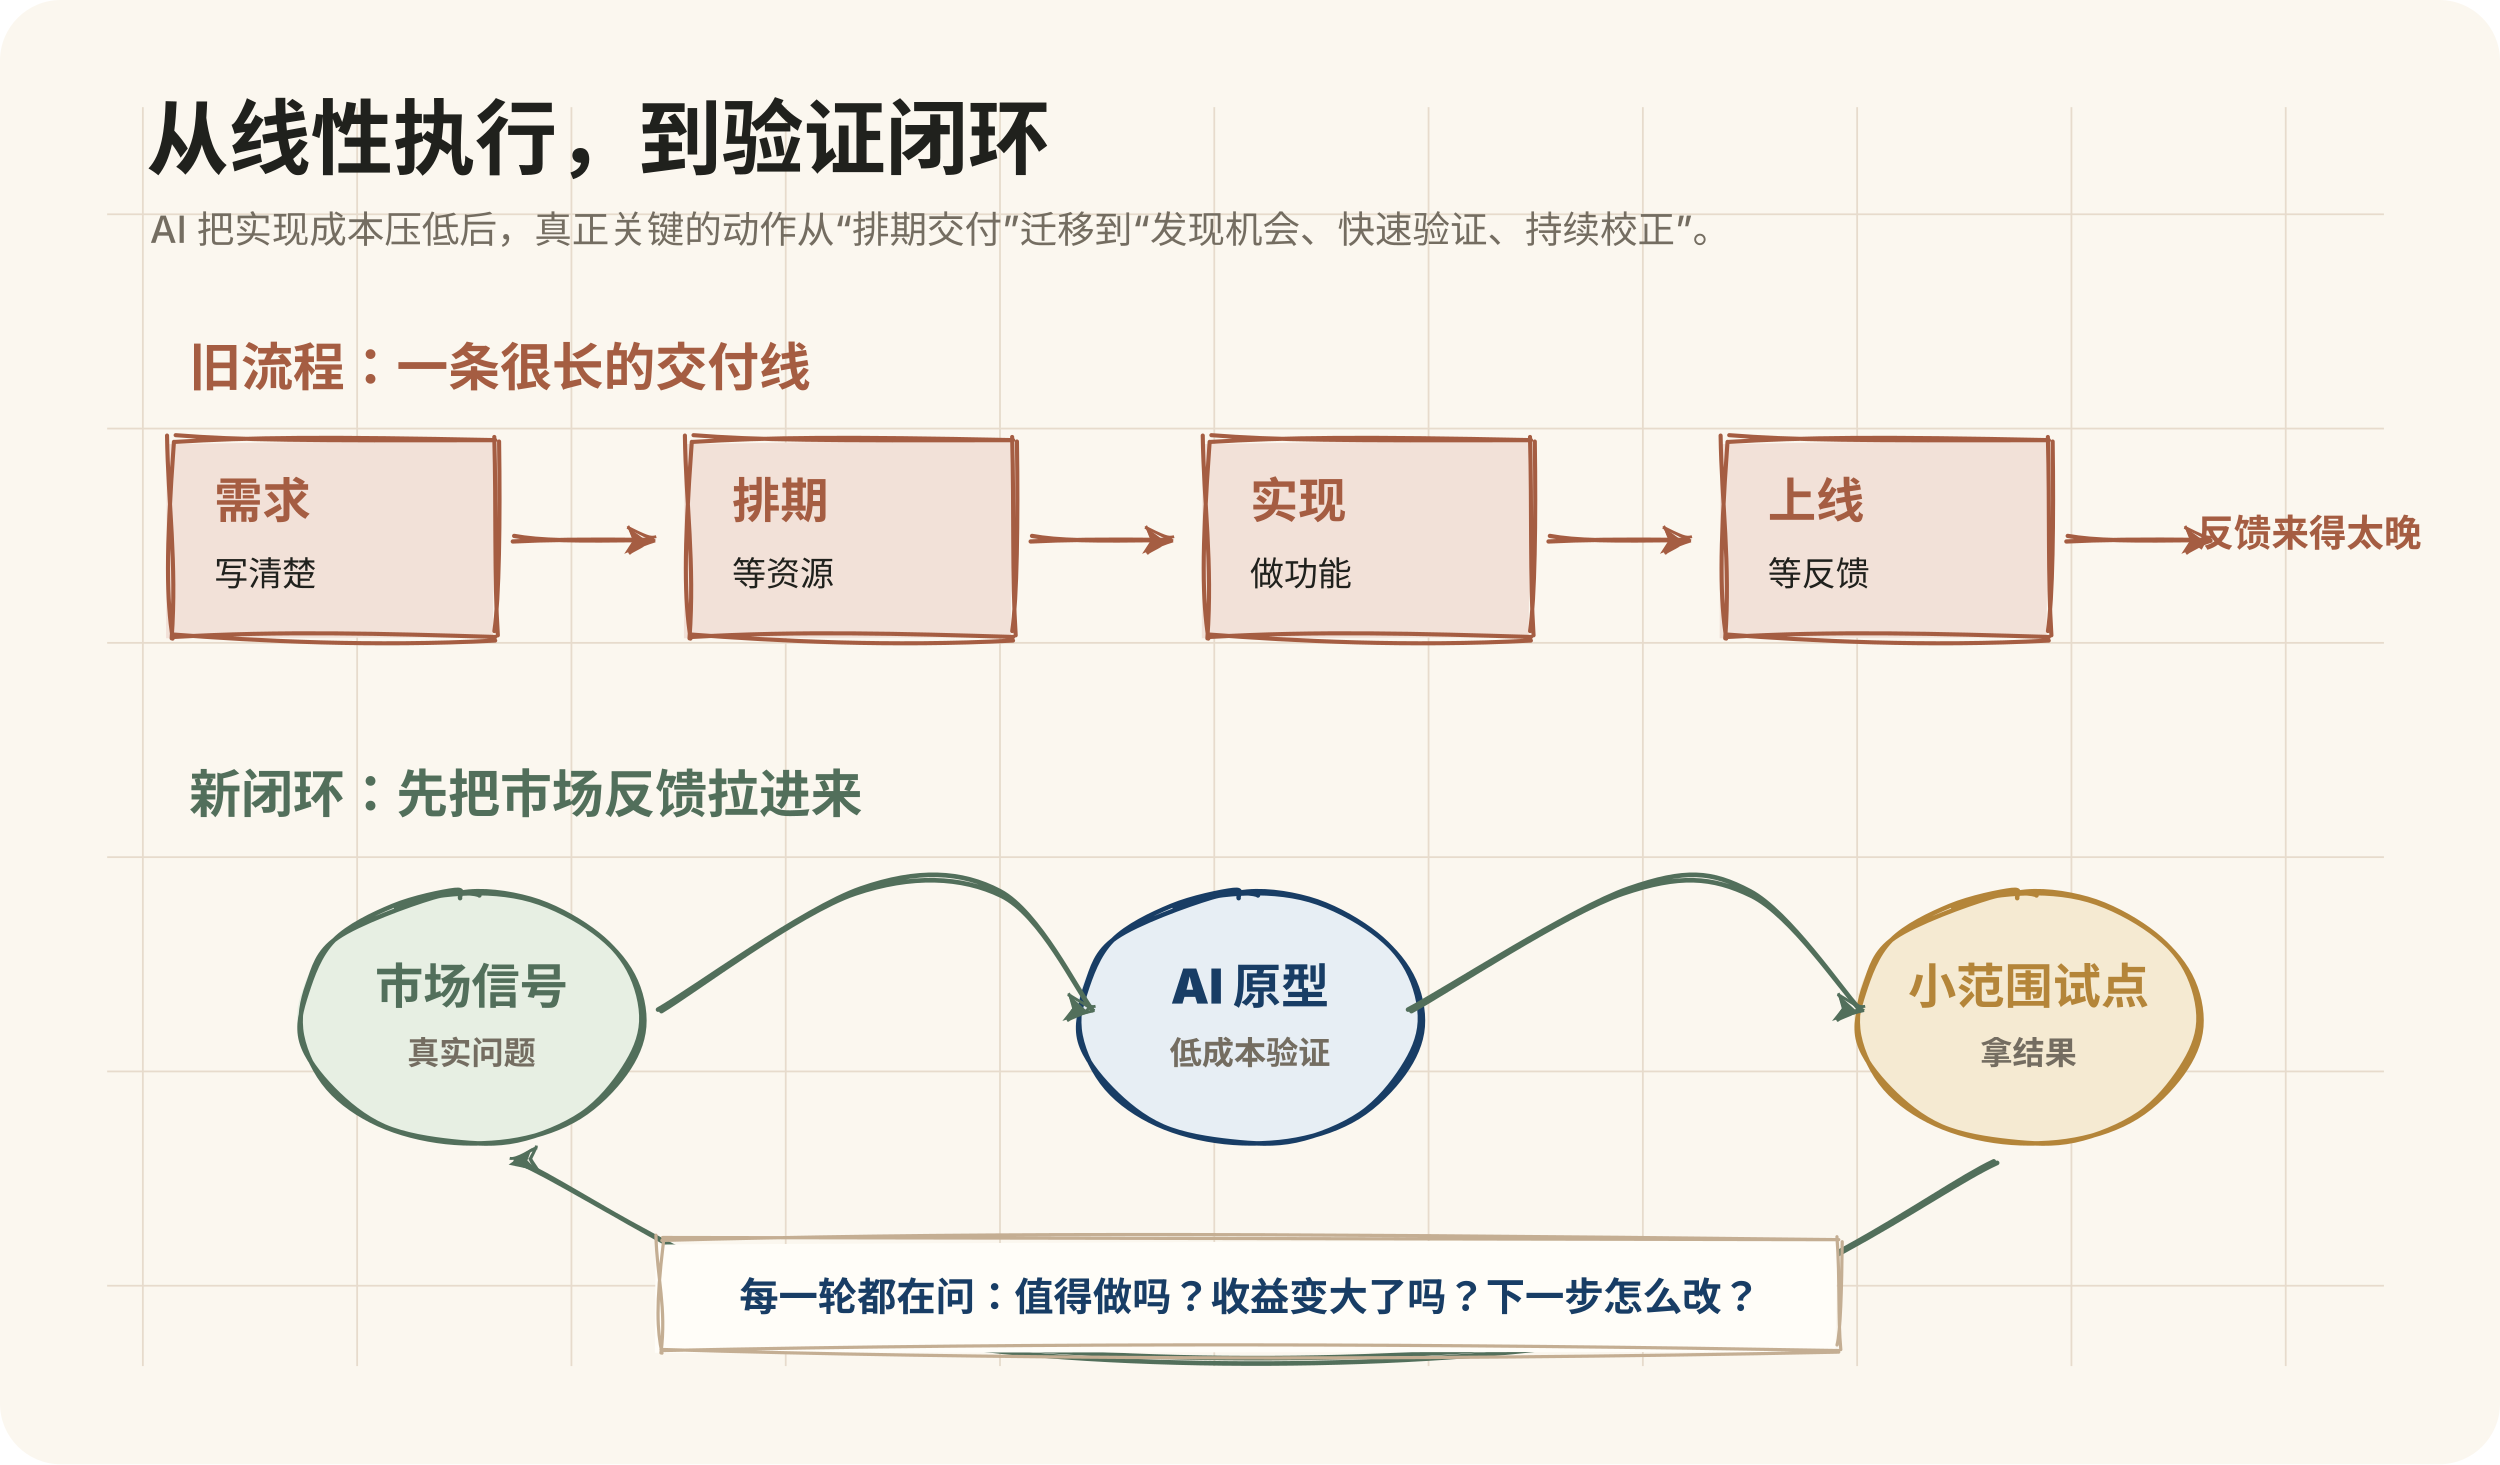
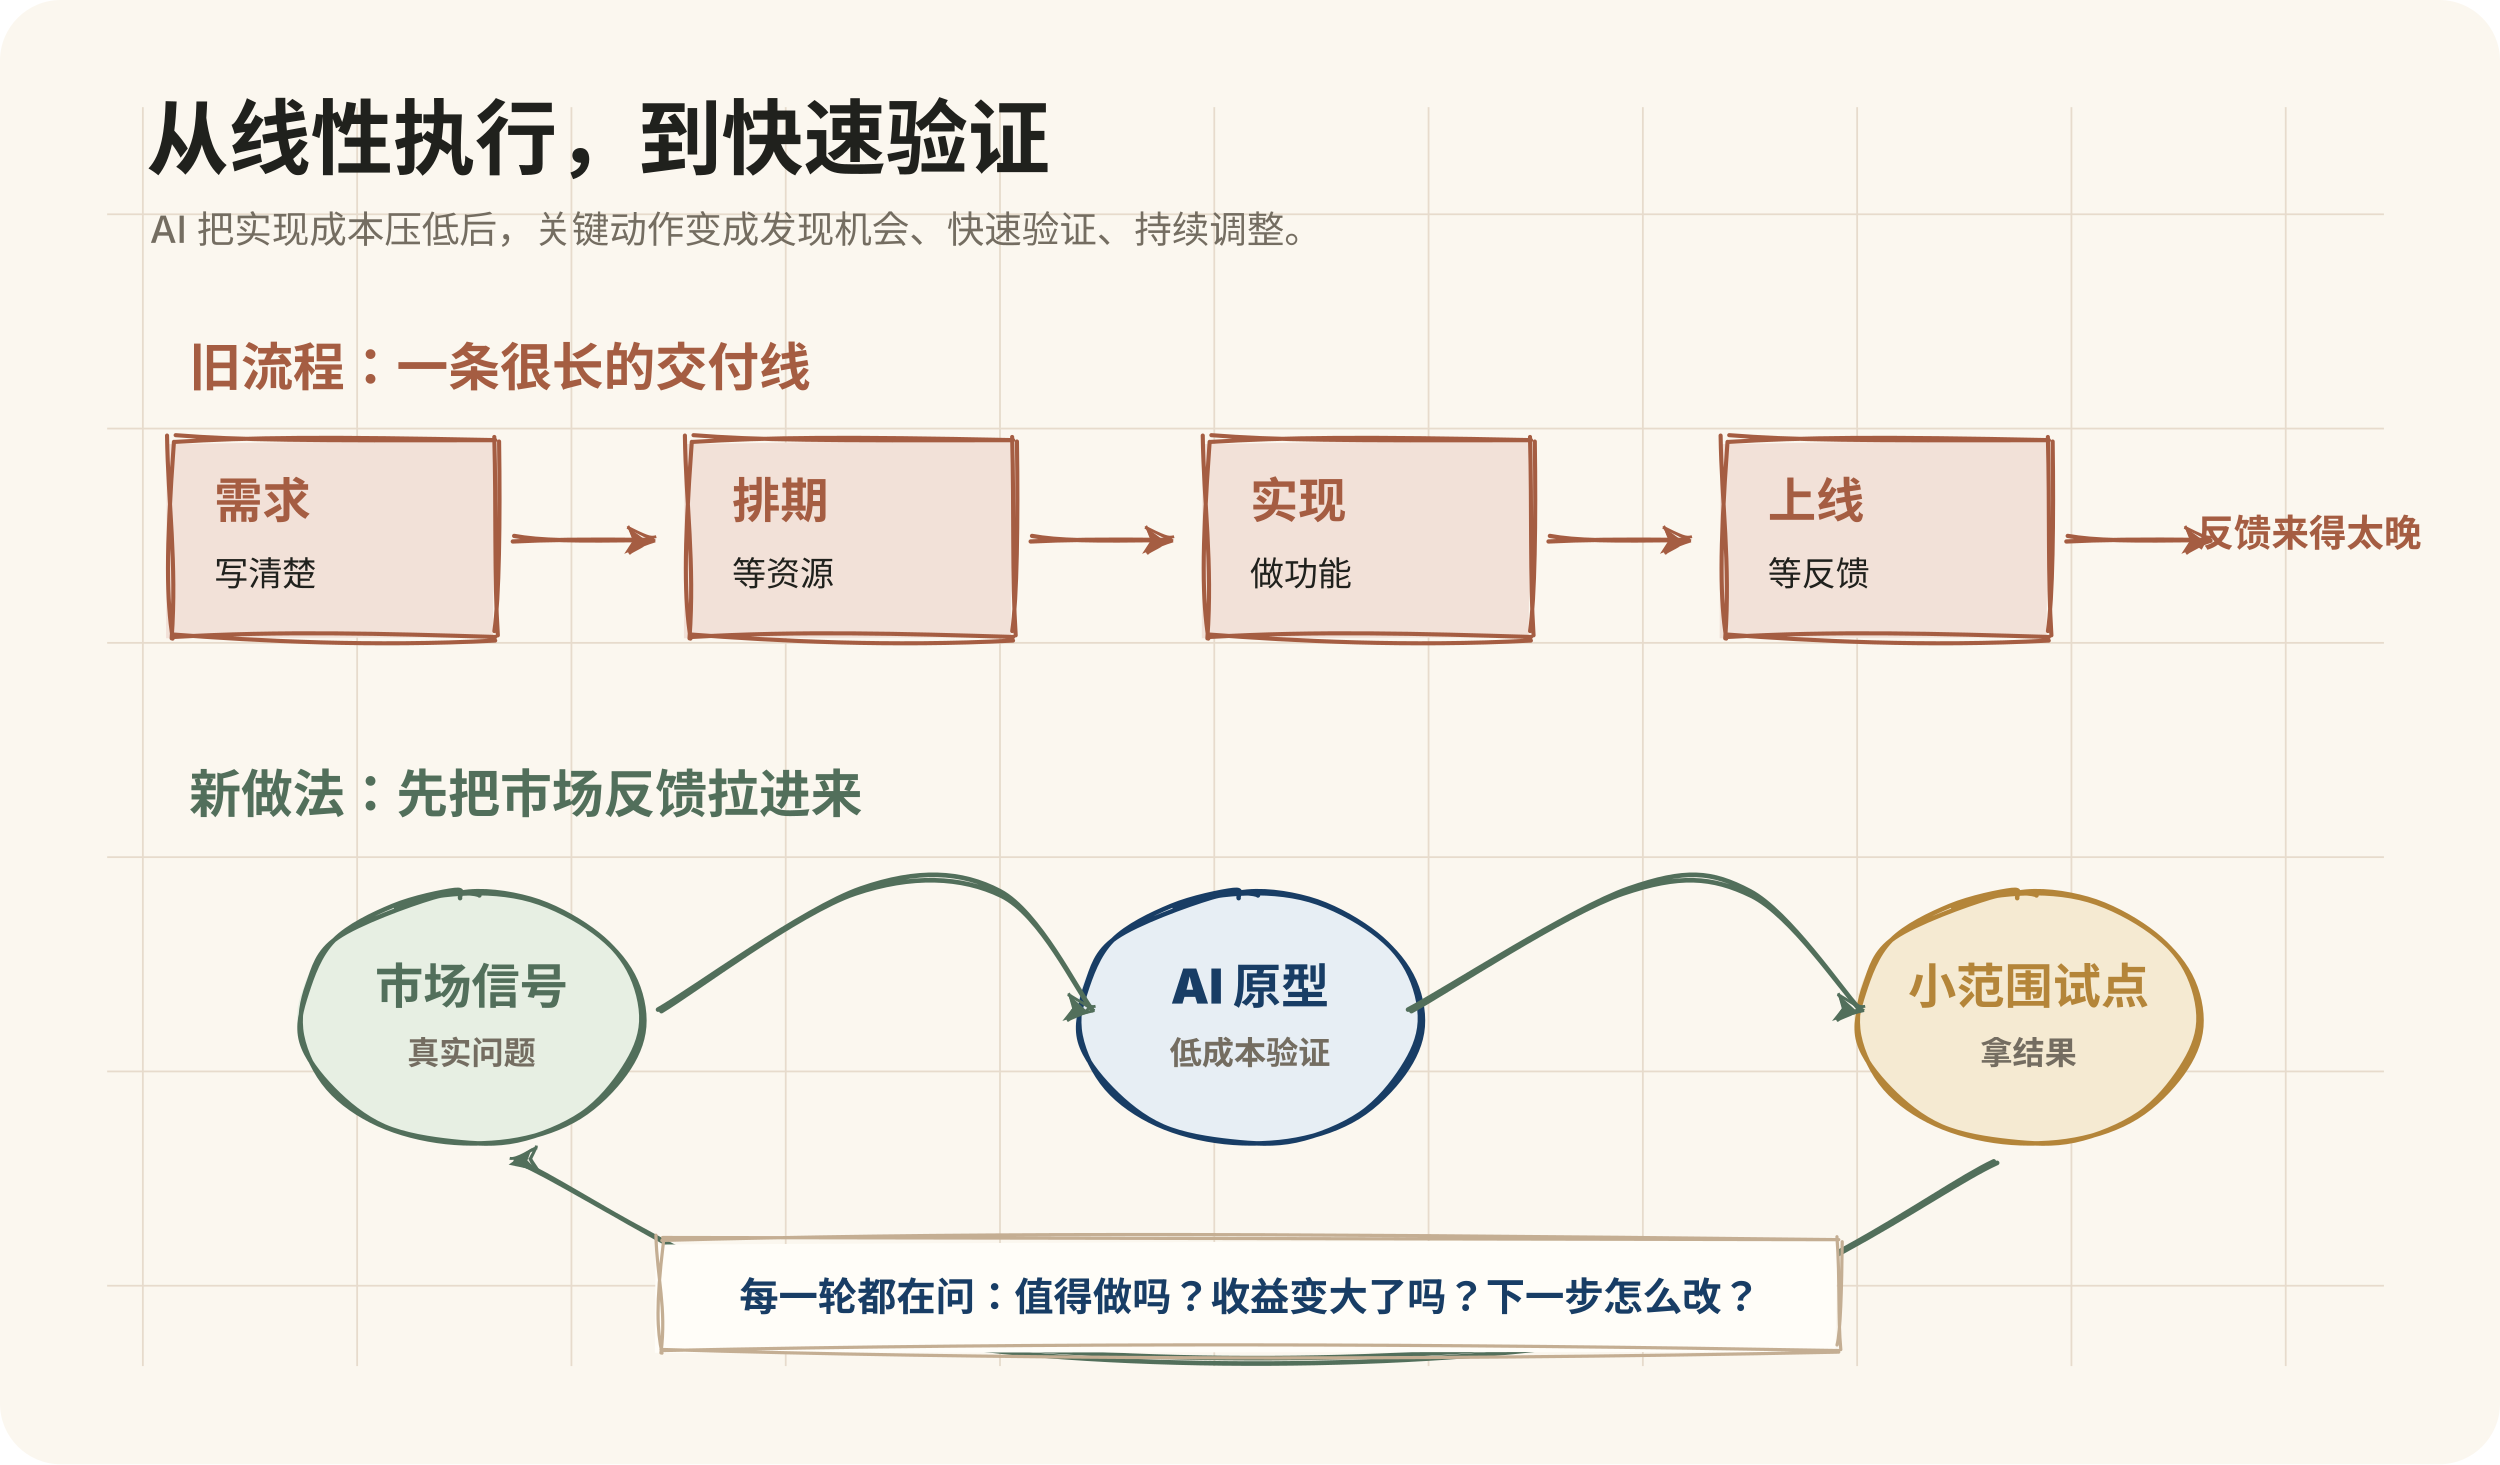
<svg xmlns="http://www.w3.org/2000/svg" width="1400" height="820" viewBox="0 0 1400 820" role="img" aria-labelledby="title desc">
  <rect width="1400" height="820" rx="34" fill="#fbf7ef" />
  <g opacity="0.38">
    <path d="M80 60V765" stroke="#c4ae93" stroke-width="1" />
    <path d="M200 60V765" stroke="#c4ae93" stroke-width="1" />
    <path d="M320 60V765" stroke="#c4ae93" stroke-width="1" />
    <path d="M440 60V765" stroke="#c4ae93" stroke-width="1" />
    <path d="M560 60V765" stroke="#c4ae93" stroke-width="1" />
    <path d="M680 60V765" stroke="#c4ae93" stroke-width="1" />
    <path d="M800 60V765" stroke="#c4ae93" stroke-width="1" />
    <path d="M920 60V765" stroke="#c4ae93" stroke-width="1" />
    <path d="M1040 60V765" stroke="#c4ae93" stroke-width="1" />
    <path d="M1160 60V765" stroke="#c4ae93" stroke-width="1" />
    <path d="M1280 60V765" stroke="#c4ae93" stroke-width="1" />
    <path d="M60 120H1335" stroke="#c4ae93" stroke-width="1" />
    <path d="M60 240H1335" stroke="#c4ae93" stroke-width="1" />
    <path d="M60 360H1335" stroke="#c4ae93" stroke-width="1" />
    <path d="M60 480H1335" stroke="#c4ae93" stroke-width="1" />
    <path d="M60 600H1335" stroke="#c4ae93" stroke-width="1" />
    <path d="M60 720H1335" stroke="#c4ae93" stroke-width="1" />
  </g>
-   <text x="82" y="94" fill="#20211d" text-anchor="start" font-size="46" font-weight="850" font-family="-apple-system, BlinkMacSystemFont, 'PingFang SC', 'Microsoft YaHei', sans-serif">从线性执行，到验证闭环</text>
-   <text x="84" y="136" fill="#746d61" text-anchor="start" font-size="21" font-weight="520" font-family="-apple-system, BlinkMacSystemFont, 'PingFang SC', 'Microsoft YaHei', sans-serif">AI 把实现成本压低后，真正关键的动作从“排期交付”迁移到“发现机会、快速验证、持续校正”。</text>
+   <text x="82" y="94" fill="#20211d" text-anchor="start" font-size="46" font-weight="850" font-family="-apple-system, BlinkMacSystemFont, 'PingFang SC', 'Microsoft YaHei', sans-serif">从线性执行，到快速验证</text>
+   <text x="84" y="136" fill="#746d61" text-anchor="start" font-size="21" font-weight="520" font-family="-apple-system, BlinkMacSystemFont, 'PingFang SC', 'Microsoft YaHei', sans-serif">AI 把实现成本压低后，关键动作变成发现机会、快速验证、持续调整。</text>
  <text x="106" y="216" fill="#a55d42" text-anchor="start" font-size="29" font-weight="800" font-family="-apple-system, BlinkMacSystemFont, 'PingFang SC', 'Microsoft YaHei', sans-serif">旧流程：一条很长的交付线</text>
  <g>
    <path d="M93.354 248.702 L277.177 245.87 L276.005 356.948 L92.999 357.415" stroke="none" fill="#f2e1d8" stroke-linecap="round" stroke-linejoin="round" />
    <path d="M98.359 243.695 C133.205 246.486, 171.852 246.771, 276.796 246.521 M97.427 247.502 C140.123 244.87, 183.061 244.43, 277.366 246.464 M279.491 247.248 C280.151 291.707, 279.503 335.575, 276.838 353.421 M276.803 244.693 C277.923 285.648, 276.7 324.013, 278.785 355.793 M277.308 358.726 C209.126 362.274, 144.89 359.009, 96.332 355.276 M277.377 356.691 C215.428 354.818, 157.292 353.191, 96.542 356.759 M96.121 357.491 C99.12 315.621, 94.076 281.188, 93.541 243.91 M96.656 357.618 C93.449 335.174, 92.733 311.842, 97.399 247.433" stroke="#a55d42" fill="none" stroke-width="2.3" stroke-linecap="round" stroke-linejoin="round" />
    <text x="120" y="290" fill="#a55d42" text-anchor="start" font-size="27" font-weight="800" font-family="-apple-system, BlinkMacSystemFont, 'PingFang SC', 'Microsoft YaHei', sans-serif">需求</text>
    <text x="120" y="328" fill="#20211d" text-anchor="start" font-size="19" font-weight="540" font-family="-apple-system, BlinkMacSystemFont, 'PingFang SC', 'Microsoft YaHei', sans-serif">写清楚</text>
  </g>
  <path d="M287.93 300.114 C302.656 302.776, 320.49 303.01, 365.015 302.426 M287.167 303.229 C305.916 302.313, 324.862 301.953, 365.481 302.379" stroke="#a55d42" fill="none" stroke-width="2.4" stroke-linecap="round" />
  <path d="M363.835 304.211 L351.326 294.894 L354.367 302.776 L349.545 310.157" stroke="none" fill="#a55d42" />
  <path d="M367.511 300.524 C363.611 301.491, 362.242 300.274, 351.229 295.334 M366.914 302.962 C363.651 301.53, 360.486 299.605, 351.594 295.297 M352.492 295.412 C353.722 298.549, 355.079 301.524, 355.617 301.149 M351.605 294.569 C353.709 297.792, 354.715 300.129, 356.259 301.932 M355.772 302.899 C354.247 305.685, 353.925 307.215, 352.109 308.761 M355.794 302.228 C354.065 304.788, 353.662 306.597, 352.179 309.25 M352.078 309.955 C358.945 305.814, 360.684 306.279, 364.426 300.661 M352.42 310.036 C354.169 308.306, 356.532 306.143, 366.896 302.917" stroke="#a55d42" fill="none" stroke-width="1.6" />
  <g>
    <path d="M383.354 248.702 L567.177 245.87 L566.005 356.948 L382.999 357.415" stroke="none" fill="#f2e1d8" stroke-linecap="round" stroke-linejoin="round" />
    <path d="M388.359 243.695 C423.205 246.486, 461.852 246.771, 566.796 246.521 M387.427 247.502 C430.123 244.87, 473.061 244.43, 567.366 246.464 M569.491 247.248 C570.151 291.707, 569.503 335.575, 566.838 353.421 M566.803 244.693 C567.923 285.648, 566.7 324.013, 568.785 355.793 M567.308 358.726 C499.126 362.274, 434.89 359.009, 386.332 355.276 M567.377 356.691 C505.428 354.818, 447.292 353.191, 386.542 356.759 M386.121 357.491 C389.12 315.621, 384.076 281.188, 383.541 243.91 M386.656 357.618 C383.449 335.174, 382.733 311.842, 387.399 247.433" stroke="#a55d42" fill="none" stroke-width="2.3" stroke-linecap="round" stroke-linejoin="round" />
    <text x="410" y="290" fill="#a55d42" text-anchor="start" font-size="27" font-weight="800" font-family="-apple-system, BlinkMacSystemFont, 'PingFang SC', 'Microsoft YaHei', sans-serif">排期</text>
    <text x="410" y="328" fill="#20211d" text-anchor="start" font-size="19" font-weight="540" font-family="-apple-system, BlinkMacSystemFont, 'PingFang SC', 'Microsoft YaHei', sans-serif">等资源</text>
  </g>
  <path d="M577.93 300.114 C592.656 302.776, 610.49 303.01, 655.015 302.426 M577.167 303.229 C595.916 302.313, 614.862 301.953, 655.481 302.379" stroke="#a55d42" fill="none" stroke-width="2.4" stroke-linecap="round" />
  <path d="M653.835 304.211 L641.326 294.894 L644.367 302.776 L639.545 310.157" stroke="none" fill="#a55d42" />
  <path d="M657.511 300.524 C653.611 301.491, 652.242 300.274, 641.229 295.334 M656.914 302.962 C653.651 301.53, 650.486 299.605, 641.594 295.297 M642.492 295.412 C643.722 298.549, 645.079 301.524, 645.617 301.149 M641.605 294.569 C643.709 297.792, 644.715 300.129, 646.259 301.932 M645.772 302.899 C644.247 305.685, 643.925 307.215, 642.109 308.761 M645.794 302.228 C644.065 304.788, 643.662 306.597, 642.179 309.25 M642.078 309.955 C648.945 305.814, 650.684 306.279, 654.426 300.661 M642.42 310.036 C644.169 308.306, 646.532 306.143, 656.896 302.917" stroke="#a55d42" fill="none" stroke-width="1.6" />
  <g>
    <path d="M673.354 248.702 L857.177 245.87 L856.005 356.948 L672.999 357.415" stroke="none" fill="#f2e1d8" stroke-linecap="round" stroke-linejoin="round" />
    <path d="M678.359 243.695 C713.205 246.486, 751.852 246.771, 856.796 246.521 M677.427 247.502 C720.123 244.87, 763.061 244.43, 857.366 246.464 M859.491 247.248 C860.151 291.707, 859.503 335.575, 856.838 353.421 M856.803 244.693 C857.923 285.648, 856.7 324.013, 858.785 355.793 M857.308 358.726 C789.126 362.274, 724.89 359.009, 676.332 355.276 M857.377 356.691 C795.428 354.818, 737.292 353.191, 676.542 356.759 M676.121 357.491 C679.12 315.621, 674.076 281.188, 673.541 243.91 M676.656 357.618 C673.449 335.174, 672.733 311.842, 677.399 247.433" stroke="#a55d42" fill="none" stroke-width="2.3" stroke-linecap="round" stroke-linejoin="round" />
    <text x="700" y="290" fill="#a55d42" text-anchor="start" font-size="27" font-weight="800" font-family="-apple-system, BlinkMacSystemFont, 'PingFang SC', 'Microsoft YaHei', sans-serif">实现</text>
    <text x="700" y="328" fill="#20211d" text-anchor="start" font-size="19" font-weight="540" font-family="-apple-system, BlinkMacSystemFont, 'PingFang SC', 'Microsoft YaHei', sans-serif">做功能</text>
  </g>
  <path d="M867.93 300.114 C882.656 302.776, 900.49 303.01, 945.015 302.426 M867.167 303.229 C885.916 302.313, 904.862 301.953, 945.481 302.379" stroke="#a55d42" fill="none" stroke-width="2.4" stroke-linecap="round" />
  <path d="M943.835 304.211 L931.326 294.894 L934.367 302.776 L929.545 310.157" stroke="none" fill="#a55d42" />
  <path d="M947.511 300.524 C943.611 301.491, 942.242 300.274, 931.229 295.334 M946.914 302.962 C943.651 301.53, 940.486 299.605, 931.594 295.297 M932.492 295.412 C933.722 298.549, 935.079 301.524, 935.617 301.149 M931.605 294.569 C933.709 297.792, 934.715 300.129, 936.259 301.932 M935.772 302.899 C934.247 305.685, 933.925 307.215, 932.109 308.761 M935.794 302.228 C934.065 304.788, 933.662 306.597, 932.179 309.25 M932.078 309.955 C938.945 305.814, 940.684 306.279, 944.426 300.661 M932.42 310.036 C934.169 308.306, 936.532 306.143, 946.896 302.917" stroke="#a55d42" fill="none" stroke-width="1.6" />
  <g>
    <path d="M963.354 248.702 L1147.177 245.87 L1146.005 356.948 L962.999 357.415" stroke="none" fill="#f2e1d8" stroke-linecap="round" stroke-linejoin="round" />
    <path d="M968.359 243.695 C1003.205 246.486, 1041.852 246.771, 1146.796 246.521 M967.427 247.502 C1010.123 244.87, 1053.061 244.43, 1147.366 246.464 M1149.491 247.248 C1150.151 291.707, 1149.503 335.575, 1146.838 353.421 M1146.803 244.693 C1147.923 285.648, 1146.7 324.013, 1148.785 355.793 M1147.308 358.726 C1079.126 362.274, 1014.89 359.009, 966.332 355.276 M1147.377 356.691 C1085.428 354.818, 1027.292 353.191, 966.542 356.759 M966.121 357.491 C969.12 315.621, 964.076 281.188, 963.541 243.91 M966.656 357.618 C963.449 335.174, 962.733 311.842, 967.399 247.433" stroke="#a55d42" fill="none" stroke-width="2.3" stroke-linecap="round" stroke-linejoin="round" />
    <text x="990" y="290" fill="#a55d42" text-anchor="start" font-size="27" font-weight="800" font-family="-apple-system, BlinkMacSystemFont, 'PingFang SC', 'Microsoft YaHei', sans-serif">上线</text>
    <text x="990" y="328" fill="#20211d" text-anchor="start" font-size="19" font-weight="540" font-family="-apple-system, BlinkMacSystemFont, 'PingFang SC', 'Microsoft YaHei', sans-serif">等反馈</text>
  </g>
  <path d="M1157.93 300.114 C1173.056 302.769, 1191.29 303.003, 1237.015 302.426 M1157.167 303.229 C1176.385 302.289, 1195.802 301.929, 1237.481 302.379" stroke="#a55d42" fill="none" stroke-width="2.4" stroke-linecap="round" />
  <path d="M1235.835 304.211 L1223.326 294.894 L1226.367 302.776 L1221.545 310.157" stroke="none" fill="#a55d42" />
  <path d="M1239.511 300.524 C1235.611 301.491, 1234.242 300.274, 1223.229 295.334 M1238.914 302.962 C1235.651 301.53, 1232.486 299.605, 1223.594 295.297 M1224.492 295.412 C1225.722 298.549, 1227.079 301.524, 1227.617 301.149 M1223.605 294.569 C1225.709 297.792, 1226.715 300.129, 1228.259 301.932 M1227.772 302.899 C1226.247 305.685, 1225.925 307.215, 1224.109 308.761 M1227.794 302.228 C1226.065 304.788, 1225.662 306.597, 1224.179 309.25 M1224.078 309.955 C1230.945 305.814, 1232.684 306.279, 1236.426 300.661 M1224.42 310.036 C1226.169 308.306, 1228.532 306.143, 1238.896 302.917" stroke="#a55d42" fill="none" stroke-width="1.6" />
  <text x="1230" y="306" fill="#a55d42" text-anchor="start" font-size="21" font-weight="750" font-family="-apple-system, BlinkMacSystemFont, 'PingFang SC', 'Microsoft YaHei', sans-serif">反馈来得太晚</text>
-   <text x="106" y="455" fill="#526f5b" text-anchor="start" font-size="29" font-weight="800" font-family="-apple-system, BlinkMacSystemFont, 'PingFang SC', 'Microsoft YaHei', sans-serif">新闭环：先把市场反馈拉进来</text>
+   <text x="106" y="455" fill="#526f5b" text-anchor="start" font-size="29" font-weight="800" font-family="-apple-system, BlinkMacSystemFont, 'PingFang SC', 'Microsoft YaHei', sans-serif">新做法：先把市场反馈拉进来</text>
  <path d="M207.131 513.396 C216.192 506.839, 230.57 503.833, 242.972 501.683 C255.375 499.534, 268.93 498.904, 281.548 500.5 C294.166 502.096, 307.91 505.809, 318.681 511.26 C329.452 516.711, 339.646 524.72, 346.175 533.206 C352.704 541.693, 356.106 552.54, 357.854 562.179 C359.602 571.818, 360.355 582.348, 356.661 591.039 C352.967 599.73, 344.137 607.114, 335.688 614.327 C327.24 621.539, 317.626 630.267, 305.969 634.314 C294.312 638.362, 278.839 638.401, 265.745 638.611 C252.65 638.821, 239.317 639.034, 227.404 635.576 C215.491 632.118, 203.201 624.718, 194.267 617.863 C185.333 611.008, 178.165 603.378, 173.799 594.445 C169.432 585.511, 167.132 573.857, 168.07 564.261 C169.008 554.664, 170.36 546.439, 179.424 536.866 C188.488 527.294, 212.796 512.447, 222.454 506.826 C232.113 501.206, 236.918 501.96, 237.375 503.145 M218.859 507.522 C229.637 502.13, 246.884 499.898, 259.965 499.6 C273.046 499.302, 285.776 502.352, 297.343 505.732 C308.909 509.113, 320.043 513.218, 329.364 519.886 C338.685 526.553, 348.538 537.027, 353.269 545.738 C358 554.45, 358.359 563.188, 357.749 572.153 C357.14 581.119, 355.02 590.928, 349.611 599.532 C344.203 608.136, 335.483 617.29, 325.298 623.778 C315.113 630.267, 301.2 635.95, 288.499 638.464 C275.798 640.978, 261.902 640.653, 249.092 638.864 C236.282 637.075, 222.147 633.117, 211.639 627.732 C201.131 622.347, 193.335 614.406, 186.044 606.555 C178.752 598.703, 170.616 589.436, 167.889 580.624 C165.162 571.811, 166.042 563.052, 169.681 553.677 C173.321 544.302, 181.345 531.816, 189.726 524.373 C198.107 516.929, 214.435 511.324, 219.967 509.019 C225.5 506.713, 221.901 509.616, 222.92 510.54" stroke="none" fill="#e7efe3" stroke-linecap="round" stroke-linejoin="round" />
  <path d="M221.818 508.402 C231.988 503.311, 245.885 501.154, 258.473 500.431 C271.061 499.708, 284.994 500.513, 297.345 504.064 C309.696 507.615, 323.059 514.739, 332.577 521.739 C342.095 528.738, 349.76 537.198, 354.454 546.061 C359.147 554.924, 361.464 565.729, 360.739 574.916 C360.014 584.104, 356.135 592.747, 350.105 601.185 C344.075 609.622, 334.573 619.375, 324.558 625.54 C314.543 631.706, 302.492 635.847, 290.014 638.179 C277.536 640.511, 262.687 640.954, 249.689 639.533 C236.692 638.112, 223.034 634.676, 212.027 629.653 C201.02 624.63, 190.799 617.688, 183.648 609.396 C176.497 601.104, 171.002 589.597, 169.122 579.9 C167.243 570.203, 169.054 560.351, 172.371 551.212 C175.687 542.072, 177.341 533.158, 189.021 525.063 C200.701 516.967, 229.214 506.571, 242.451 502.638 C255.689 498.705, 267.86 500.371, 268.447 501.466 M257.71 499.946 C269.889 497.719, 284.773 499.887, 297.034 503.316 C309.295 506.745, 322.117 513.894, 331.276 520.52 C340.434 527.146, 347.342 534.473, 351.982 543.072 C356.623 551.671, 359.57 562.928, 359.121 572.116 C358.672 581.304, 354.852 589.602, 349.29 598.201 C343.728 606.8, 335.675 616.958, 325.751 623.709 C315.827 630.46, 301.765 636.131, 289.744 638.707 C277.723 641.283, 266.048 640.494, 253.626 639.165 C241.205 637.836, 226.376 635.612, 215.216 630.734 C204.056 625.855, 194.415 617.812, 186.667 609.893 C178.919 601.975, 171.2 592.208, 168.728 583.224 C166.257 574.24, 168.794 565.429, 171.838 555.99 C174.883 546.552, 178.986 534.711, 186.995 526.593 C195.003 518.476, 208.614 511.986, 219.888 507.283 C231.163 502.58, 248.349 499.091, 254.641 498.375 C260.933 497.658, 257.157 501.16, 257.64 502.984" stroke="#526f5b" fill="none" stroke-width="2.5" stroke-linecap="round" stroke-linejoin="round" />
  <text x="264" y="562" fill="#526f5b" text-anchor="middle" font-size="27" font-weight="850" font-family="-apple-system, BlinkMacSystemFont, 'PingFang SC', 'Microsoft YaHei', sans-serif">市场信号</text>
  <text x="264" y="596" fill="#746d61" text-anchor="middle" font-size="18" font-weight="560" font-family="-apple-system, BlinkMacSystemFont, 'PingFang SC', 'Microsoft YaHei', sans-serif">真实问题</text>
  <path d="M643.131 513.396 C652.192 506.839, 666.57 503.833, 678.972 501.683 C691.375 499.534, 704.93 498.904, 717.548 500.5 C730.166 502.096, 743.91 505.809, 754.681 511.26 C765.452 516.711, 775.646 524.72, 782.175 533.206 C788.704 541.693, 792.106 552.54, 793.854 562.179 C795.602 571.818, 796.355 582.348, 792.661 591.039 C788.967 599.73, 780.137 607.114, 771.688 614.327 C763.24 621.539, 753.626 630.267, 741.969 634.314 C730.312 638.362, 714.839 638.401, 701.745 638.611 C688.65 638.821, 675.317 639.034, 663.404 635.576 C651.491 632.118, 639.201 624.718, 630.267 617.863 C621.333 611.008, 614.165 603.378, 609.799 594.445 C605.432 585.511, 603.132 573.857, 604.07 564.261 C605.008 554.664, 606.36 546.439, 615.424 536.866 C624.488 527.294, 648.796 512.447, 658.454 506.826 C668.113 501.206, 672.918 501.96, 673.375 503.145 M654.859 507.522 C665.637 502.13, 682.884 499.898, 695.965 499.6 C709.046 499.302, 721.776 502.352, 733.343 505.732 C744.909 509.113, 756.043 513.218, 765.364 519.886 C774.685 526.553, 784.538 537.027, 789.269 545.738 C794 554.45, 794.359 563.188, 793.749 572.153 C793.14 581.119, 791.02 590.928, 785.611 599.532 C780.203 608.136, 771.483 617.29, 761.298 623.778 C751.113 630.267, 737.2 635.95, 724.499 638.464 C711.798 640.978, 697.902 640.653, 685.092 638.864 C672.282 637.075, 658.147 633.117, 647.639 627.732 C637.131 622.347, 629.335 614.406, 622.044 606.555 C614.752 598.703, 606.616 589.436, 603.889 580.624 C601.162 571.811, 602.042 563.052, 605.681 553.677 C609.321 544.302, 617.345 531.816, 625.726 524.373 C634.107 516.929, 650.435 511.324, 655.967 509.019 C661.5 506.713, 657.901 509.616, 658.92 510.54" stroke="none" fill="#e7eef4" stroke-linecap="round" stroke-linejoin="round" />
  <path d="M657.818 508.402 C667.988 503.311, 681.885 501.154, 694.473 500.431 C707.061 499.708, 720.994 500.513, 733.345 504.064 C745.696 507.615, 759.059 514.739, 768.577 521.739 C778.095 528.738, 785.76 537.198, 790.454 546.061 C795.147 554.924, 797.464 565.729, 796.739 574.916 C796.014 584.104, 792.135 592.747, 786.105 601.185 C780.075 609.622, 770.573 619.375, 760.558 625.54 C750.543 631.706, 738.492 635.847, 726.014 638.179 C713.536 640.511, 698.687 640.954, 685.689 639.533 C672.692 638.112, 659.034 634.676, 648.027 629.653 C637.02 624.63, 626.799 617.688, 619.648 609.396 C612.497 601.104, 607.002 589.597, 605.122 579.9 C603.243 570.203, 605.054 560.351, 608.371 551.212 C611.687 542.072, 613.341 533.158, 625.021 525.063 C636.701 516.967, 665.214 506.571, 678.451 502.638 C691.689 498.705, 703.86 500.371, 704.447 501.466 M693.71 499.946 C705.889 497.719, 720.773 499.887, 733.034 503.316 C745.295 506.745, 758.117 513.894, 767.276 520.52 C776.434 527.146, 783.342 534.473, 787.982 543.072 C792.623 551.671, 795.57 562.928, 795.121 572.116 C794.672 581.304, 790.852 589.602, 785.29 598.201 C779.728 606.8, 771.675 616.958, 761.751 623.709 C751.827 630.46, 737.765 636.131, 725.744 638.707 C713.723 641.283, 702.048 640.494, 689.626 639.165 C677.205 637.836, 662.376 635.612, 651.216 630.734 C640.056 625.855, 630.415 617.812, 622.667 609.893 C614.919 601.975, 607.2 592.208, 604.728 583.224 C602.257 574.24, 604.794 565.429, 607.838 555.99 C610.883 546.552, 614.986 534.711, 622.995 526.593 C631.003 518.476, 644.614 511.986, 655.888 507.283 C667.163 502.58, 684.349 499.091, 690.641 498.375 C696.933 497.658, 693.157 501.16, 693.64 502.984" stroke="#183d65" fill="none" stroke-width="2.5" stroke-linecap="round" stroke-linejoin="round" />
  <text x="700" y="562" fill="#183d65" text-anchor="middle" font-size="27" font-weight="850" font-family="-apple-system, BlinkMacSystemFont, 'PingFang SC', 'Microsoft YaHei', sans-serif">AI 原型</text>
  <text x="700" y="596" fill="#746d61" text-anchor="middle" font-size="18" font-weight="560" font-family="-apple-system, BlinkMacSystemFont, 'PingFang SC', 'Microsoft YaHei', sans-serif">低成本验证</text>
  <path d="M1079.131 513.396 C1088.192 506.839, 1102.57 503.833, 1114.972 501.683 C1127.375 499.534, 1140.93 498.904, 1153.548 500.5 C1166.166 502.096, 1179.91 505.809, 1190.681 511.26 C1201.452 516.711, 1211.646 524.72, 1218.175 533.206 C1224.704 541.693, 1228.106 552.54, 1229.854 562.179 C1231.602 571.818, 1232.355 582.348, 1228.661 591.039 C1224.967 599.73, 1216.137 607.114, 1207.688 614.327 C1199.24 621.539, 1189.626 630.267, 1177.969 634.314 C1166.312 638.362, 1150.839 638.401, 1137.745 638.611 C1124.65 638.821, 1111.317 639.034, 1099.404 635.576 C1087.491 632.118, 1075.201 624.718, 1066.267 617.863 C1057.333 611.008, 1050.165 603.378, 1045.799 594.445 C1041.432 585.511, 1039.132 573.857, 1040.07 564.261 C1041.008 554.664, 1042.36 546.439, 1051.424 536.866 C1060.488 527.294, 1084.796 512.447, 1094.454 506.826 C1104.113 501.206, 1108.918 501.96, 1109.375 503.145 M1090.859 507.522 C1101.637 502.13, 1118.884 499.898, 1131.965 499.6 C1145.046 499.302, 1157.776 502.352, 1169.343 505.732 C1180.909 509.113, 1192.043 513.218, 1201.364 519.886 C1210.685 526.553, 1220.538 537.027, 1225.269 545.738 C1230 554.45, 1230.359 563.188, 1229.749 572.153 C1229.14 581.119, 1227.02 590.928, 1221.611 599.532 C1216.203 608.136, 1207.483 617.29, 1197.298 623.778 C1187.113 630.267, 1173.2 635.95, 1160.499 638.464 C1147.798 640.978, 1133.902 640.653, 1121.092 638.864 C1108.282 637.075, 1094.147 633.117, 1083.639 627.732 C1073.131 622.347, 1065.335 614.406, 1058.044 606.555 C1050.752 598.703, 1042.616 589.436, 1039.889 580.624 C1037.162 571.811, 1038.042 563.052, 1041.681 553.677 C1045.321 544.302, 1053.345 531.816, 1061.726 524.373 C1070.107 516.929, 1086.435 511.324, 1091.967 509.019 C1097.5 506.713, 1093.901 509.616, 1094.92 510.54" stroke="none" fill="#f5ead2" stroke-linecap="round" stroke-linejoin="round" />
  <path d="M1093.818 508.402 C1103.988 503.311, 1117.885 501.154, 1130.473 500.431 C1143.061 499.708, 1156.994 500.513, 1169.345 504.064 C1181.696 507.615, 1195.059 514.739, 1204.577 521.739 C1214.095 528.738, 1221.76 537.198, 1226.454 546.061 C1231.147 554.924, 1233.464 565.729, 1232.739 574.916 C1232.014 584.104, 1228.135 592.747, 1222.105 601.185 C1216.075 609.622, 1206.573 619.375, 1196.558 625.54 C1186.543 631.706, 1174.492 635.847, 1162.014 638.179 C1149.536 640.511, 1134.687 640.954, 1121.689 639.533 C1108.692 638.112, 1095.034 634.676, 1084.027 629.653 C1073.02 624.63, 1062.799 617.688, 1055.648 609.396 C1048.497 601.104, 1043.002 589.597, 1041.122 579.9 C1039.243 570.203, 1041.054 560.351, 1044.371 551.212 C1047.687 542.072, 1049.341 533.158, 1061.021 525.063 C1072.701 516.967, 1101.214 506.571, 1114.451 502.638 C1127.689 498.705, 1139.86 500.371, 1140.447 501.466 M1129.71 499.946 C1141.889 497.719, 1156.773 499.887, 1169.034 503.316 C1181.295 506.745, 1194.117 513.894, 1203.276 520.52 C1212.434 527.146, 1219.342 534.473, 1223.982 543.072 C1228.623 551.671, 1231.57 562.928, 1231.121 572.116 C1230.672 581.304, 1226.852 589.602, 1221.29 598.201 C1215.728 606.8, 1207.675 616.958, 1197.751 623.709 C1187.827 630.46, 1173.765 636.131, 1161.744 638.707 C1149.723 641.283, 1138.048 640.494, 1125.626 639.165 C1113.205 637.836, 1098.376 635.612, 1087.216 630.734 C1076.056 625.855, 1066.415 617.812, 1058.667 609.893 C1050.919 601.975, 1043.2 592.208, 1040.728 583.224 C1038.257 574.24, 1040.794 565.429, 1043.838 555.99 C1046.883 546.552, 1050.986 534.711, 1058.995 526.593 C1067.003 518.476, 1080.614 511.986, 1091.888 507.283 C1103.163 502.58, 1120.349 499.091, 1126.641 498.375 C1132.933 497.658, 1129.157 501.16, 1129.64 502.984" stroke="#b48539" fill="none" stroke-width="2.5" stroke-linecap="round" stroke-linejoin="round" />
  <text x="1136" y="562" fill="#b48539" text-anchor="middle" font-size="27" font-weight="850" font-family="-apple-system, BlinkMacSystemFont, 'PingFang SC', 'Microsoft YaHei', sans-serif">小范围试点</text>
  <text x="1136" y="596" fill="#746d61" text-anchor="middle" font-size="18" font-weight="560" font-family="-apple-system, BlinkMacSystemFont, 'PingFang SC', 'Microsoft YaHei', sans-serif">拿结果</text>
  <path d="M370.393 566.226 C388.812 555.213, 447.087 511.189, 478.802 500.414 C510.517 489.639, 538.677 490.916, 560.681 501.576 C582.686 512.236, 602.565 553.99, 610.83 564.375 M368.508 565.377 C387.622 554.562, 450.151 508.642, 482.057 497.588 C513.963 486.533, 538.35 487.713, 559.945 499.053 C581.54 510.392, 603.566 554.827, 611.626 565.626" stroke="#526f5b" fill="none" stroke-width="2.6" stroke-linecap="round" />
  <path d="M609.835 567.211 L598.095 556.531 L600.417 564.778 L594.916 571.725" stroke="none" fill="#526f5b" />
  <path d="M613.511 563.524 C609.745 564.216, 608.531 562.726, 597.998 556.971 M612.914 565.962 C609.843 564.201, 606.858 561.955, 598.363 556.934 M599.261 557.049 C600.214 560.335, 601.288 563.454, 601.667 563.151 M598.374 556.206 C600.221 559.552, 600.974 562.017, 602.309 563.933 M601.822 564.901 C600.038 567.535, 599.464 568.903, 597.481 570.329 M601.844 564.23 C599.892 566.636, 599.261 568.299, 597.55 570.818 M597.449 571.522 C604.539 567.897, 606.501 568.871, 610.426 563.661 M597.791 571.603 C599.685 570.155, 602.174 568.282, 612.896 565.917" stroke="#526f5b" fill="none" stroke-width="1.6" />
  <path d="M790.393 566.226 C810.479 555.213, 877.087 511.189, 908.802 500.414 C940.517 489.639, 958.677 490.916, 980.681 501.576 C1002.686 512.236, 1030.898 553.99, 1040.83 564.375 M788.508 565.377 C809.288 554.562, 880.151 508.642, 912.057 497.588 C943.963 486.533, 958.35 487.713, 979.945 499.053 C1001.54 510.392, 1031.899 554.827, 1041.626 565.626" stroke="#526f5b" fill="none" stroke-width="2.6" stroke-linecap="round" />
  <path d="M1040.835 567.211 L1029.095 556.531 L1031.417 564.778 L1025.916 571.725" stroke="none" fill="#526f5b" />
  <path d="M1044.511 563.524 C1040.745 564.216, 1039.531 562.726, 1028.998 556.971 M1043.914 565.962 C1040.843 564.201, 1037.858 561.955, 1029.363 556.934 M1030.261 557.049 C1031.214 560.335, 1032.288 563.454, 1032.667 563.151 M1029.374 556.206 C1031.221 559.552, 1031.974 562.017, 1033.309 563.933 M1032.822 564.901 C1031.038 567.535, 1030.464 568.903, 1028.481 570.329 M1032.844 564.23 C1030.892 566.636, 1030.261 568.299, 1028.55 570.818 M1028.449 571.522 C1035.539 567.897, 1037.501 568.871, 1041.426 563.661 M1028.791 571.603 C1030.685 570.155, 1033.174 568.282, 1043.896 565.917" stroke="#526f5b" fill="none" stroke-width="1.6" />
  <path d="M1118.393 651.226 C1082.146 667.713, 998.421 733.689, 898.802 750.414 C799.184 767.139, 622.343 768.416, 520.681 751.576 C419.019 734.736, 327.565 666.49, 288.83 649.375 M1116.508 650.377 C1080.955 667.062, 1001.484 731.142, 902.057 747.588 C802.63 764.033, 622.017 765.213, 519.945 749.053 C417.873 732.892, 328.566 667.327, 289.626 650.626" stroke="#526f5b" fill="none" stroke-width="2.6" stroke-linecap="round" />
  <path d="M284.835 652.211 L300.908 655.584 L295.325 649.861 L297.846 642.906" stroke="none" fill="#526f5b" />
  <path d="M288.511 648.524 C290.507 651.924, 294.857 653.245, 300.811 656.024 M287.914 650.962 C291.259 652.164, 294.807 653.219, 301.176 655.987 M302.073 656.102 C299.716 653.97, 297.687 651.605, 296.575 648.235 M301.187 655.259 C300.37 653.619, 298.338 651.162, 297.217 649.017 M296.73 649.984 C297.737 647.327, 300.15 643.518, 300.41 641.51 M296.753 649.313 C297.624 647.158, 299.681 644.164, 300.48 641.999 M300.379 642.704 C297.552 643.671, 289.602 649.549, 285.426 648.661 M300.721 642.785 C297.161 644.393, 294.024 645.303, 287.896 650.917" stroke="#526f5b" fill="none" stroke-width="1.6" />
  <path d="M367.114 696.948 L1029.102 693.858 L1027.823 757.035 L366.726 757.543" stroke="none" fill="#fffdf8" stroke-linecap="round" stroke-linejoin="round" />
  <path d="M371.03 692.994 C502.38 693.265, 635.389 693.39, 1029.475 694.227 M370.623 694.656 C525.615 690.414, 680.714 690.222, 1029.723 694.202 M1031.627 695.361 C1031.392 721.096, 1030.684 746.185, 1028.733 753.187 M1028.694 692.574 C1030.473 716.816, 1029.139 738.233, 1030.856 755.774 M1029.698 757.19 C783.739 762.38, 539.502 760.955, 370.145 755.684 M1029.728 756.302 C808.179 752.424, 588.293 751.714, 370.236 756.331 M370.132 757.627 C373.386 732.534, 367.884 715.556, 367.318 691.72 M370.716 757.765 C368.012 744.963, 367.232 731.193, 371.527 695.563" stroke="#c4ae93" fill="none" stroke-width="1.8" stroke-linecap="round" stroke-linejoin="round" />
  <text x="700" y="734" fill="#183d65" text-anchor="middle" font-size="22" font-weight="760" font-family="-apple-system, BlinkMacSystemFont, 'PingFang SC', 'Microsoft YaHei', sans-serif">每一轮都在问：值得做吗？收益变大了吗？下一步怎么改？</text>
</svg>
